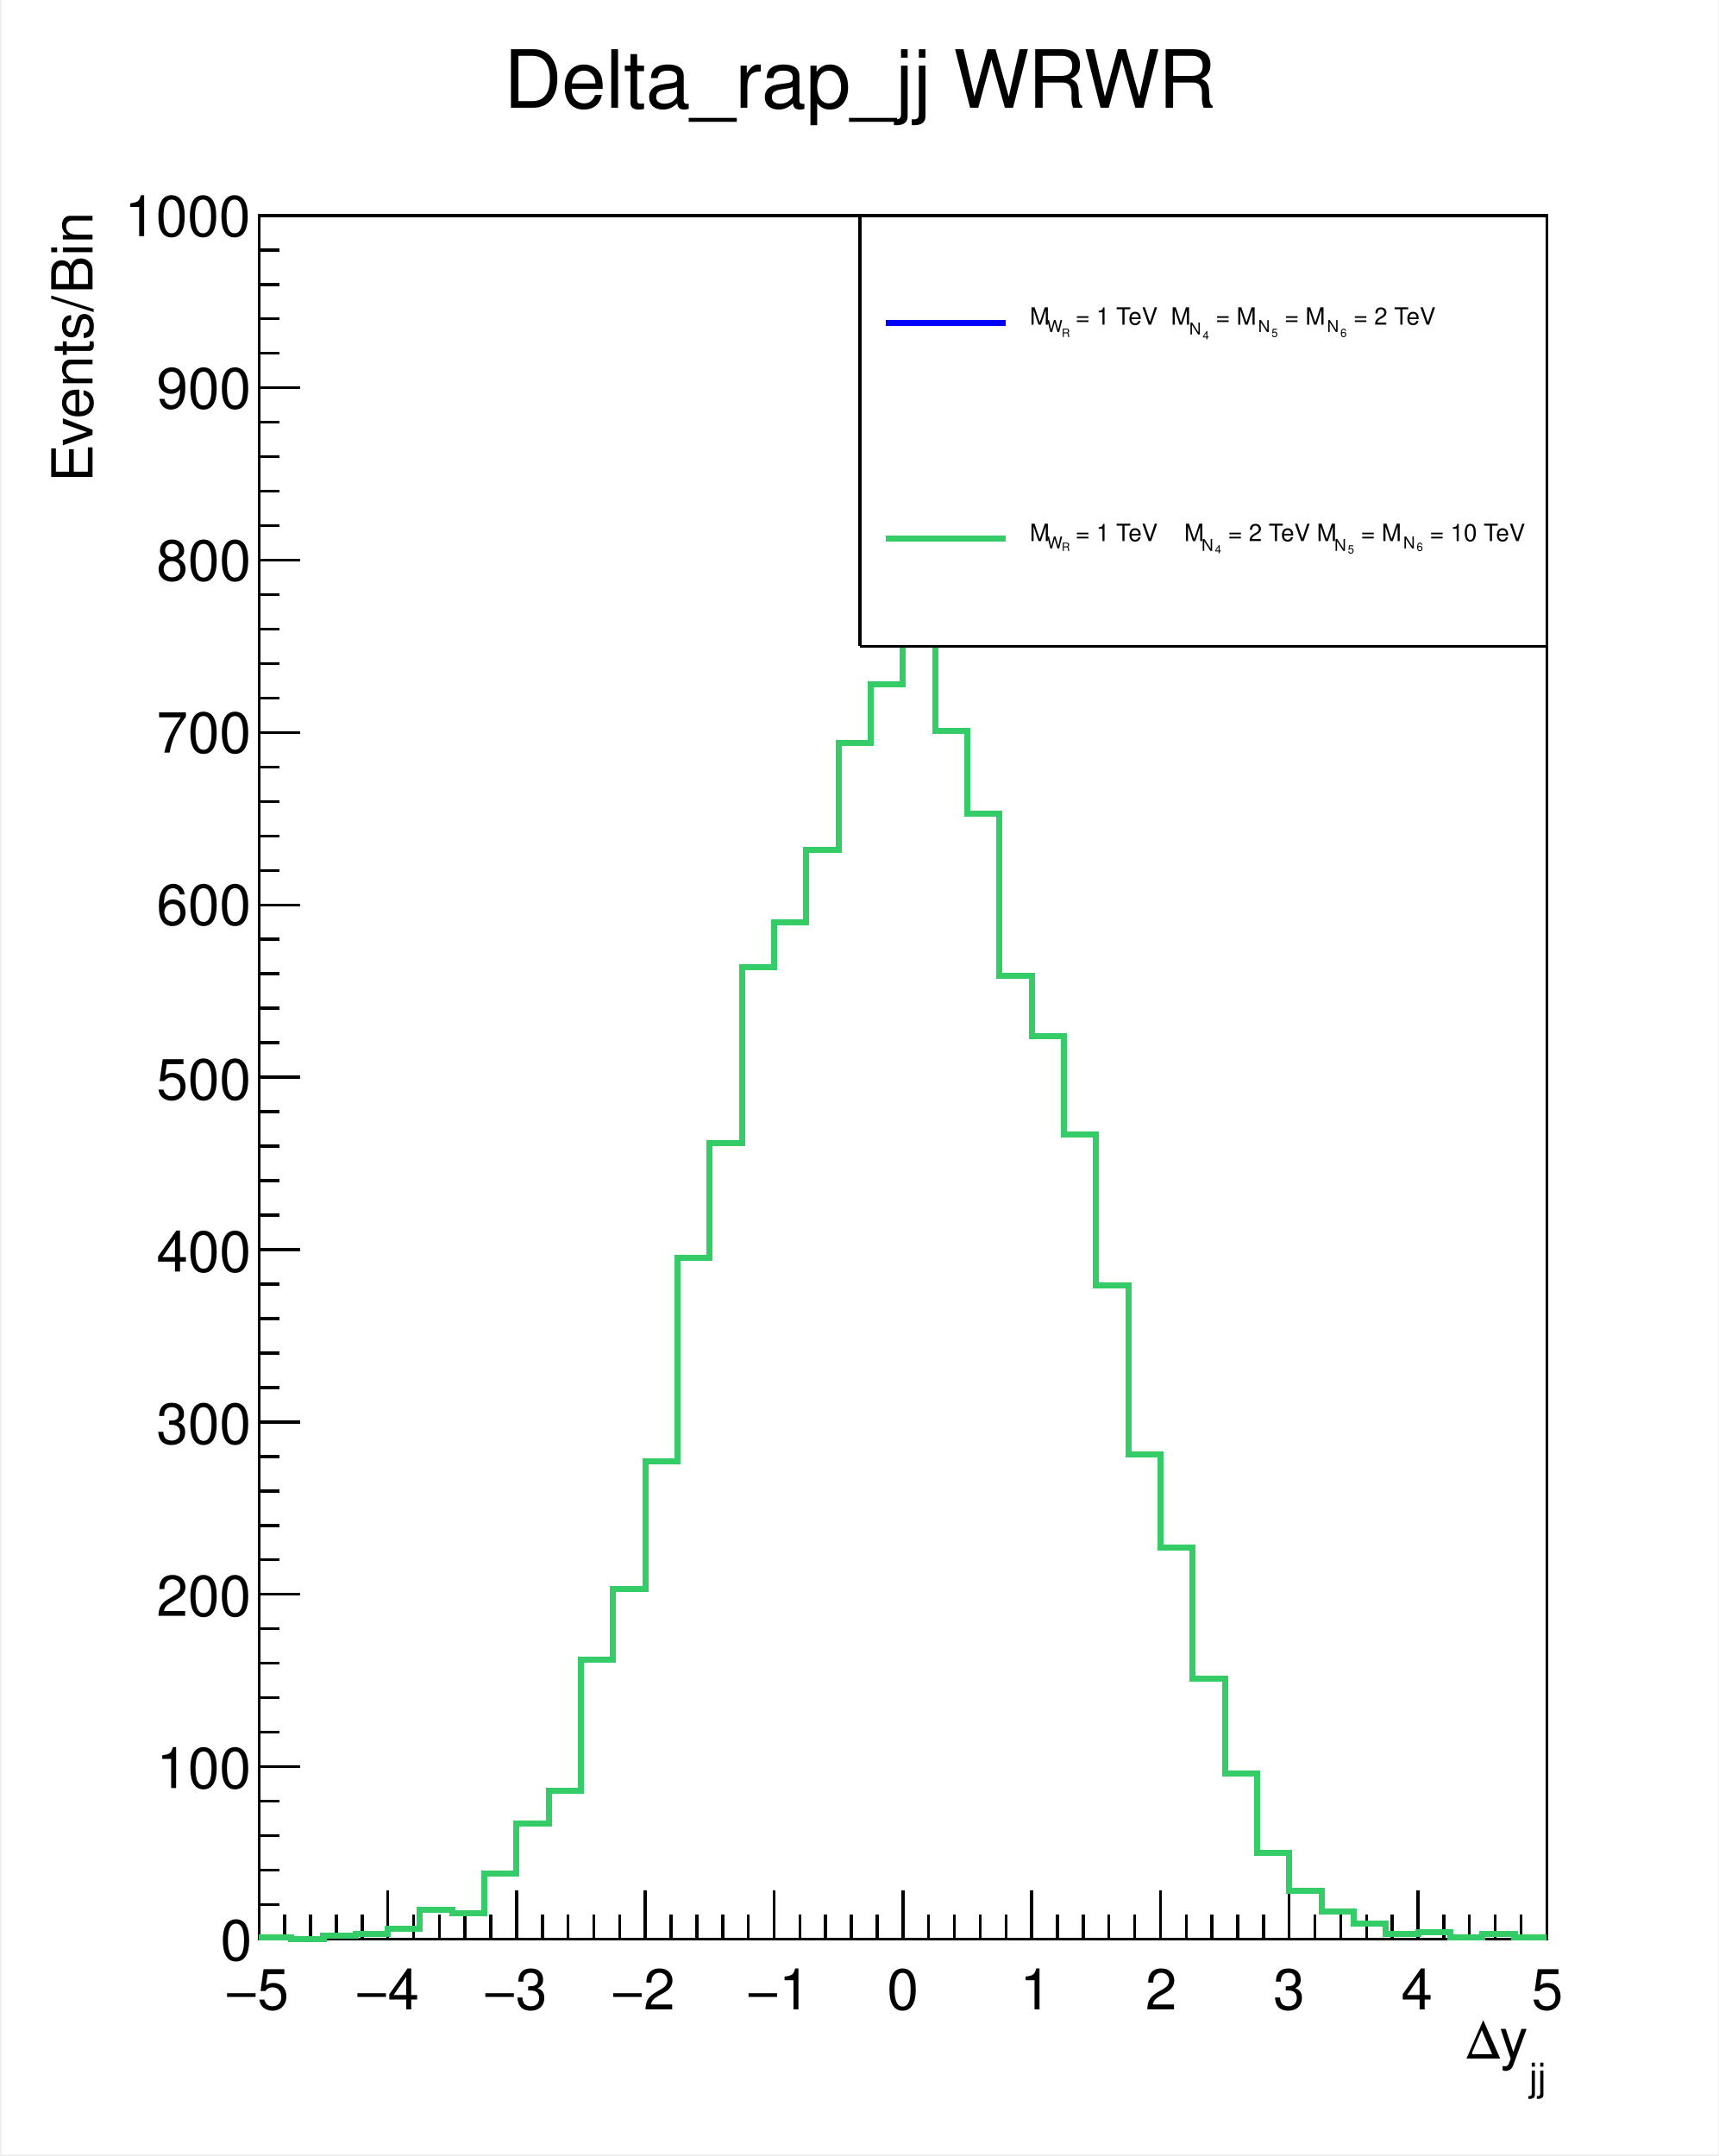
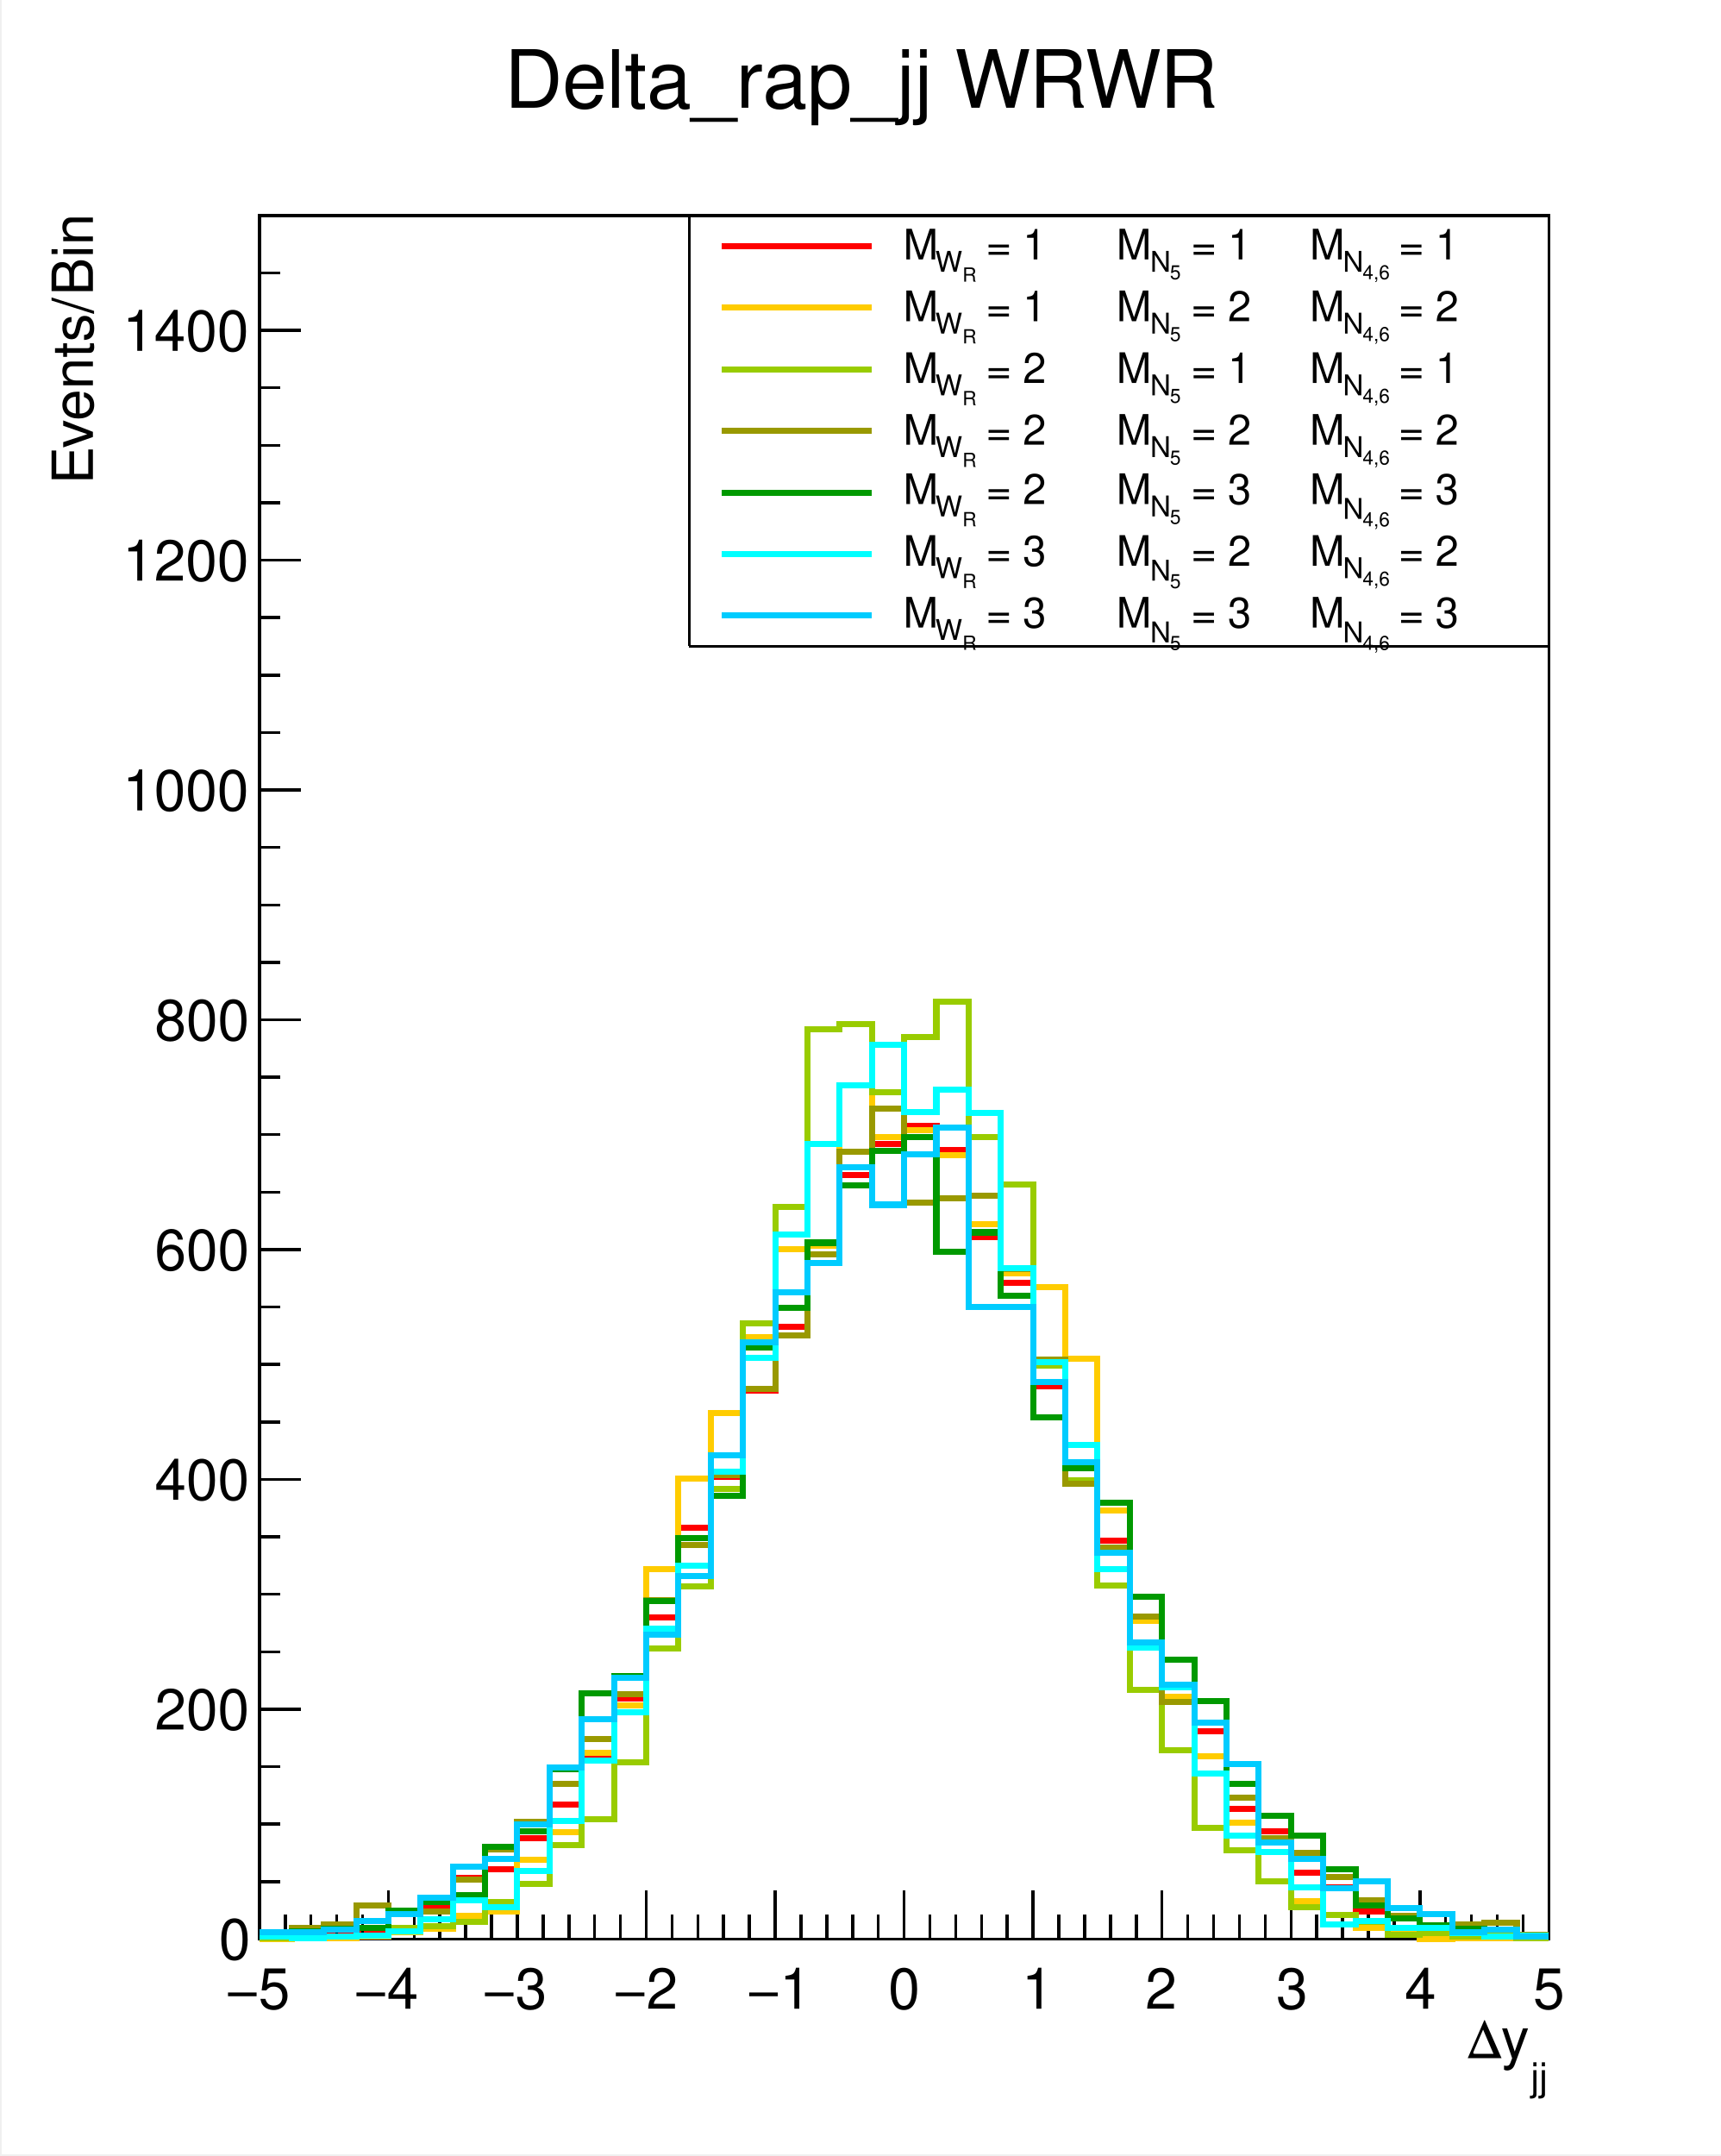
- <svg xmlns="http://www.w3.org/2000/svg" width="567.429" height="712.004" viewBox="0 0 567.429 712.004" shape-rendering="crispEdges">
+ <svg xmlns="http://www.w3.org/2000/svg" width="567.429" height="710.791" viewBox="0 0 567.429 710.791" shape-rendering="crispEdges">
  <defs>
</defs>
-   <rect x="0.5" y="0" width="566.929" height="711.504" fill="white" />
-   <rect x="85.539" y="71.15" width="425.197" height="569.203" fill="white" />
-   <rect x="85.539" y="71.15" width="425.197" height="569.203" fill="none" stroke="black" />
-   <rect x="85.539" y="71.15" width="425.197" height="569.203" fill="white" />
-   <rect x="85.539" y="71.15" width="425.197" height="569.203" fill="none" stroke="black" />
-   <path d="M85.539,639.785h 10.63v 0.569h 10.63v -1.138h 10.63v -0.569h 10.63v -1.708h 10.63v -6.261h 10.63v 1.138h 10.63v -13.092h 10.63v -16.507h 10.63v -10.815h 10.63v -43.26h 10.63v -23.337h 10.63v  -42.121h 10.63v -67.166h 10.63v -38.137h 10.63v -58.059h 10.63v -14.799h 10.63v -23.907h 10.63v -35.291h 10.63v -19.353h 10.63v -14.23h 10.63v 29.599h 10.63v 27.322h 10.63v 53.505h 10.63v 19.922h 10.63v 32.445h  10.63v 50.09h 10.63v 55.782h 10.63v 30.737h 10.63v 43.26h 10.63v 31.306h 10.63v 26.183h 10.63v 12.523h 10.63v 6.83h 10.63v 3.984h 10.63v 3.415h 10.63v -0.569h 10.63v 1.708h 10.63v -1.138h 10.63v  1.138h 10.63" fill="none" stroke="#0000ff" stroke-width="2" />
-   <path d="M85.539,640.354h 425.197" fill="none" stroke="black" />
-   <path d="M85.539,624.345v 16.009" fill="none" stroke="black" />
-   <path d="M94.043,632.349v 8.004" fill="none" stroke="black" />
-   <path d="M102.547,632.349v 8.004" fill="none" stroke="black" />
-   <path d="M111.051,632.349v 8.004" fill="none" stroke="black" />
-   <path d="M119.555,632.349v 8.004" fill="none" stroke="black" />
-   <path d="M128.059,624.345v 16.009" fill="none" stroke="black" />
-   <path d="M136.563,632.349v 8.004" fill="none" stroke="black" />
-   <path d="M145.067,632.349v 8.004" fill="none" stroke="black" />
-   <path d="M153.571,632.349v 8.004" fill="none" stroke="black" />
-   <path d="M162.075,632.349v 8.004" fill="none" stroke="black" />
-   <path d="M170.579,624.345v 16.009" fill="none" stroke="black" />
-   <path d="M179.083,632.349v 8.004" fill="none" stroke="black" />
-   <path d="M187.587,632.349v 8.004" fill="none" stroke="black" />
-   <path d="M196.091,632.349v 8.004" fill="none" stroke="black" />
-   <path d="M204.594,632.349v 8.004" fill="none" stroke="black" />
-   <path d="M213.098,624.345v 16.009" fill="none" stroke="black" />
-   <path d="M221.602,632.349v 8.004" fill="none" stroke="black" />
-   <path d="M230.106,632.349v 8.004" fill="none" stroke="black" />
-   <path d="M238.61,632.349v 8.004" fill="none" stroke="black" />
-   <path d="M247.114,632.349v 8.004" fill="none" stroke="black" />
-   <path d="M255.618,624.345v 16.009" fill="none" stroke="black" />
-   <path d="M264.122,632.349v 8.004" fill="none" stroke="black" />
-   <path d="M272.626,632.349v 8.004" fill="none" stroke="black" />
-   <path d="M281.13,632.349v 8.004" fill="none" stroke="black" />
-   <path d="M289.634,632.349v 8.004" fill="none" stroke="black" />
-   <path d="M298.138,624.345v 16.009" fill="none" stroke="black" />
-   <path d="M306.642,632.349v 8.004" fill="none" stroke="black" />
-   <path d="M315.146,632.349v 8.004" fill="none" stroke="black" />
-   <path d="M323.65,632.349v 8.004" fill="none" stroke="black" />
-   <path d="M332.154,632.349v 8.004" fill="none" stroke="black" />
-   <path d="M340.657,624.345v 16.009" fill="none" stroke="black" />
-   <path d="M349.161,632.349v 8.004" fill="none" stroke="black" />
-   <path d="M357.665,632.349v 8.004" fill="none" stroke="black" />
-   <path d="M366.169,632.349v 8.004" fill="none" stroke="black" />
-   <path d="M374.673,632.349v 8.004" fill="none" stroke="black" />
-   <path d="M383.177,624.345v 16.009" fill="none" stroke="black" />
-   <path d="M391.681,632.349v 8.004" fill="none" stroke="black" />
-   <path d="M400.185,632.349v 8.004" fill="none" stroke="black" />
-   <path d="M408.689,632.349v 8.004" fill="none" stroke="black" />
-   <path d="M417.193,632.349v 8.004" fill="none" stroke="black" />
-   <path d="M425.697,624.345v 16.009" fill="none" stroke="black" />
-   <path d="M434.201,632.349v 8.004" fill="none" stroke="black" />
-   <path d="M442.705,632.349v 8.004" fill="none" stroke="black" />
-   <path d="M451.209,632.349v 8.004" fill="none" stroke="black" />
-   <path d="M459.713,632.349v 8.004" fill="none" stroke="black" />
-   <path d="M468.217,624.345v 16.009" fill="none" stroke="black" />
-   <path d="M476.72,632.349v 8.004" fill="none" stroke="black" />
-   <path d="M485.224,632.349v 8.004" fill="none" stroke="black" />
-   <path d="M493.728,632.349v 8.004" fill="none" stroke="black" />
-   <path d="M502.232,632.349v 8.004" fill="none" stroke="black" />
-   <path d="M510.736,624.345v 16.009" fill="none" stroke="black" />
-   <text xml:space="preserve" x="84.971" y="663.583" fill="black" font-size="18.704" font-family="Helvetica">5</text>
-   <text xml:space="preserve" x="74.412" y="663.583" fill="black" font-size="18.704" font-family="Times">−</text>
-   <text xml:space="preserve" x="128.018" y="663.583" fill="black" font-size="18.704" font-family="Helvetica">4</text>
-   <text xml:space="preserve" x="117.46" y="663.583" fill="black" font-size="18.704" font-family="Times">−</text>
-   <text xml:space="preserve" x="170.254" y="663.583" fill="black" font-size="18.704" font-family="Helvetica">3</text>
-   <text xml:space="preserve" x="159.695" y="663.583" fill="black" font-size="18.704" font-family="Times">−</text>
-   <text xml:space="preserve" x="212.489" y="663.583" fill="black" font-size="18.704" font-family="Helvetica">2</text>
-   <text xml:space="preserve" x="201.93" y="663.583" fill="black" font-size="18.704" font-family="Times">−</text>
-   <text xml:space="preserve" x="257.161" y="663.583" fill="black" font-size="18.704" font-family="Helvetica">1</text>
-   <text xml:space="preserve" x="246.602" y="663.583" fill="black" font-size="18.704" font-family="Times">−</text>
-   <text xml:space="preserve" x="292.899" y="663.583" fill="black" font-size="18.704" font-family="Helvetica">0</text>
-   <text xml:space="preserve" x="336.759" y="663.583" fill="black" font-size="18.704" font-family="Helvetica">1</text>
-   <text xml:space="preserve" x="378.182" y="663.583" fill="black" font-size="18.704" font-family="Helvetica">2</text>
-   <text xml:space="preserve" x="420.417" y="663.583" fill="black" font-size="18.704" font-family="Helvetica">3</text>
-   <text xml:space="preserve" x="462.653" y="663.583" fill="black" font-size="18.704" font-family="Helvetica">4</text>
-   <text xml:space="preserve" x="505.7" y="663.583" fill="black" font-size="18.704" font-family="Helvetica">5</text>
-   <text xml:space="preserve" x="504.888" y="690.386" fill="black" font-size="12.636" font-family="Helvetica">jj</text>
-   <text xml:space="preserve" x="495.142" y="679.828" fill="black" font-size="18.704" font-family="Helvetica">y</text>
-   <text xml:space="preserve" x="483.771" y="679.828" fill="black" font-size="18.704" font-family="Times">Δ</text>
-   <path d="M85.539,640.354v -569.203" fill="none" stroke="black" />
-   <path d="M99.146,640.354h -13.606" fill="none" stroke="black" />
-   <path d="M92.343,628.97h -6.803" fill="none" stroke="black" />
-   <path d="M92.343,617.586h -6.803" fill="none" stroke="black" />
-   <path d="M92.343,606.202h -6.803" fill="none" stroke="black" />
-   <path d="M92.343,594.818h -6.803" fill="none" stroke="black" />
-   <path d="M99.146,583.433h -13.606" fill="none" stroke="black" />
-   <path d="M92.343,572.049h -6.803" fill="none" stroke="black" />
-   <path d="M92.343,560.665h -6.803" fill="none" stroke="black" />
-   <path d="M92.343,549.281h -6.803" fill="none" stroke="black" />
-   <path d="M92.343,537.897h -6.803" fill="none" stroke="black" />
-   <path d="M99.146,526.513h -13.606" fill="none" stroke="black" />
-   <path d="M92.343,515.129h -6.803" fill="none" stroke="black" />
-   <path d="M92.343,503.745h -6.803" fill="none" stroke="black" />
-   <path d="M92.343,492.361h -6.803" fill="none" stroke="black" />
-   <path d="M92.343,480.977h -6.803" fill="none" stroke="black" />
-   <path d="M99.146,469.593h -13.606" fill="none" stroke="black" />
-   <path d="M92.343,458.209h -6.803" fill="none" stroke="black" />
-   <path d="M92.343,446.825h -6.803" fill="none" stroke="black" />
-   <path d="M92.343,435.441h -6.803" fill="none" stroke="black" />
-   <path d="M92.343,424.056h -6.803" fill="none" stroke="black" />
-   <path d="M99.146,412.672h -13.606" fill="none" stroke="black" />
-   <path d="M92.343,401.288h -6.803" fill="none" stroke="black" />
-   <path d="M92.343,389.904h -6.803" fill="none" stroke="black" />
-   <path d="M92.343,378.52h -6.803" fill="none" stroke="black" />
-   <path d="M92.343,367.136h -6.803" fill="none" stroke="black" />
-   <path d="M99.146,355.752h -13.606" fill="none" stroke="black" />
-   <path d="M92.343,344.368h -6.803" fill="none" stroke="black" />
-   <path d="M92.343,332.984h -6.803" fill="none" stroke="black" />
-   <path d="M92.343,321.6h -6.803" fill="none" stroke="black" />
-   <path d="M92.343,310.216h -6.803" fill="none" stroke="black" />
-   <path d="M99.146,298.832h -13.606" fill="none" stroke="black" />
-   <path d="M92.343,287.448h -6.803" fill="none" stroke="black" />
-   <path d="M92.343,276.064h -6.803" fill="none" stroke="black" />
-   <path d="M92.343,264.68h -6.803" fill="none" stroke="black" />
-   <path d="M92.343,253.295h -6.803" fill="none" stroke="black" />
-   <path d="M99.146,241.911h -13.606" fill="none" stroke="black" />
-   <path d="M92.343,230.527h -6.803" fill="none" stroke="black" />
-   <path d="M92.343,219.143h -6.803" fill="none" stroke="black" />
-   <path d="M92.343,207.759h -6.803" fill="none" stroke="black" />
-   <path d="M92.343,196.375h -6.803" fill="none" stroke="black" />
-   <path d="M99.146,184.991h -13.606" fill="none" stroke="black" />
-   <path d="M92.343,173.607h -6.803" fill="none" stroke="black" />
-   <path d="M92.343,162.223h -6.803" fill="none" stroke="black" />
-   <path d="M92.343,150.839h -6.803" fill="none" stroke="black" />
-   <path d="M92.343,139.455h -6.803" fill="none" stroke="black" />
-   <path d="M99.146,128.071h -13.606" fill="none" stroke="black" />
-   <path d="M92.343,116.687h -6.803" fill="none" stroke="black" />
-   <path d="M92.343,105.303h -6.803" fill="none" stroke="black" />
-   <path d="M92.343,93.919h -6.803" fill="none" stroke="black" />
-   <path d="M92.343,82.534h -6.803" fill="none" stroke="black" />
-   <path d="M99.146,71.15h -13.606" fill="none" stroke="black" />
-   <text xml:space="preserve" x="72.787" y="647.339" fill="black" font-size="18.704" font-family="Helvetica">0</text>
-   <text xml:space="preserve" x="51.67" y="590.484" fill="black" font-size="18.704" font-family="Helvetica">100</text>
-   <text xml:space="preserve" x="51.67" y="533.628" fill="black" font-size="18.704" font-family="Helvetica">200</text>
-   <text xml:space="preserve" x="51.67" y="476.773" fill="black" font-size="18.704" font-family="Helvetica">300</text>
-   <text xml:space="preserve" x="51.67" y="419.917" fill="black" font-size="18.704" font-family="Helvetica">400</text>
-   <text xml:space="preserve" x="51.67" y="363.062" fill="black" font-size="18.704" font-family="Helvetica">500</text>
-   <text xml:space="preserve" x="51.67" y="305.395" fill="black" font-size="18.704" font-family="Helvetica">600</text>
-   <text xml:space="preserve" x="51.67" y="248.539" fill="black" font-size="18.704" font-family="Helvetica">700</text>
-   <text xml:space="preserve" x="51.67" y="191.684" fill="black" font-size="18.704" font-family="Helvetica">800</text>
-   <text xml:space="preserve" x="51.67" y="134.828" fill="black" font-size="18.704" font-family="Helvetica">900</text>
-   <text xml:space="preserve" x="41.111" y="77.973" fill="black" font-size="18.704" font-family="Helvetica">1000</text>
-   <g transform="rotate(-90,30.5521,159.195)">
-     <text xml:space="preserve" x="30.552" y="159.195" fill="black" font-size="18.704" font-family="Helvetica">Events/Bin</text>
+   <rect x="0.5" y="0" width="566.929" height="710.291" fill="white" />
+   <rect x="85.539" y="71.029" width="425.197" height="568.232" fill="white" />
+   <rect x="85.539" y="71.029" width="425.197" height="568.232" fill="none" stroke="black" />
+   <rect x="85.539" y="71.029" width="425.197" height="568.232" fill="white" />
+   <rect x="85.539" y="71.029" width="425.197" height="568.232" fill="none" stroke="black" />
+   <path d="M85.539,638.504h 10.63v -0.379h 10.63v -0.758h 21.26v -6.44h 10.63v -2.273h 10.63v -9.471h 10.63v -3.031h 10.63v -10.228h 10.63v -10.986h 10.63v -15.153h 10.63v -19.699h 10.63v -26.896h 10.63v  -29.548h 10.63v -16.668h 10.63v -28.412h 10.63v -21.214h 10.63v -27.275h 10.63v -22.729h 10.63v -10.228h 10.63v -6.061h 10.63v 7.955h 10.63v 28.79h 10.63v 15.153h 10.63v 34.094h 10.63v 26.517h 10.63v 24.245h  10.63v 26.517h 10.63v 26.517h 10.63v 9.849h 10.63v 25.76h 10.63v 7.198h 10.63v 13.638h 10.63v 4.925h 10.63v 7.955h 10.63v 1.894h 10.63v 3.031h 10.63v 1.894h 10.63v 0.758h 10.63v 0.758h 10.63" fill="none" stroke="#ff0000" stroke-width="2" />
+   <path d="M85.539,639.261h 425.197" fill="none" stroke="black" />
+   <path d="M85.539,623.28v 15.982" fill="none" stroke="black" />
+   <path d="M94.043,631.271v 7.991" fill="none" stroke="black" />
+   <path d="M102.547,631.271v 7.991" fill="none" stroke="black" />
+   <path d="M111.051,631.271v 7.991" fill="none" stroke="black" />
+   <path d="M119.555,631.271v 7.991" fill="none" stroke="black" />
+   <path d="M128.059,623.28v 15.982" fill="none" stroke="black" />
+   <path d="M136.563,631.271v 7.991" fill="none" stroke="black" />
+   <path d="M145.067,631.271v 7.991" fill="none" stroke="black" />
+   <path d="M153.571,631.271v 7.991" fill="none" stroke="black" />
+   <path d="M162.075,631.271v 7.991" fill="none" stroke="black" />
+   <path d="M170.579,623.28v 15.982" fill="none" stroke="black" />
+   <path d="M179.083,631.271v 7.991" fill="none" stroke="black" />
+   <path d="M187.587,631.271v 7.991" fill="none" stroke="black" />
+   <path d="M196.091,631.271v 7.991" fill="none" stroke="black" />
+   <path d="M204.594,631.271v 7.991" fill="none" stroke="black" />
+   <path d="M213.098,623.28v 15.982" fill="none" stroke="black" />
+   <path d="M221.602,631.271v 7.991" fill="none" stroke="black" />
+   <path d="M230.106,631.271v 7.991" fill="none" stroke="black" />
+   <path d="M238.61,631.271v 7.991" fill="none" stroke="black" />
+   <path d="M247.114,631.271v 7.991" fill="none" stroke="black" />
+   <path d="M255.618,623.28v 15.982" fill="none" stroke="black" />
+   <path d="M264.122,631.271v 7.991" fill="none" stroke="black" />
+   <path d="M272.626,631.271v 7.991" fill="none" stroke="black" />
+   <path d="M281.13,631.271v 7.991" fill="none" stroke="black" />
+   <path d="M289.634,631.271v 7.991" fill="none" stroke="black" />
+   <path d="M298.138,623.28v 15.982" fill="none" stroke="black" />
+   <path d="M306.642,631.271v 7.991" fill="none" stroke="black" />
+   <path d="M315.146,631.271v 7.991" fill="none" stroke="black" />
+   <path d="M323.65,631.271v 7.991" fill="none" stroke="black" />
+   <path d="M332.154,631.271v 7.991" fill="none" stroke="black" />
+   <path d="M340.657,623.28v 15.982" fill="none" stroke="black" />
+   <path d="M349.161,631.271v 7.991" fill="none" stroke="black" />
+   <path d="M357.665,631.271v 7.991" fill="none" stroke="black" />
+   <path d="M366.169,631.271v 7.991" fill="none" stroke="black" />
+   <path d="M374.673,631.271v 7.991" fill="none" stroke="black" />
+   <path d="M383.177,623.28v 15.982" fill="none" stroke="black" />
+   <path d="M391.681,631.271v 7.991" fill="none" stroke="black" />
+   <path d="M400.185,631.271v 7.991" fill="none" stroke="black" />
+   <path d="M408.689,631.271v 7.991" fill="none" stroke="black" />
+   <path d="M417.193,631.271v 7.991" fill="none" stroke="black" />
+   <path d="M425.697,623.28v 15.982" fill="none" stroke="black" />
+   <path d="M434.201,631.271v 7.991" fill="none" stroke="black" />
+   <path d="M442.705,631.271v 7.991" fill="none" stroke="black" />
+   <path d="M451.209,631.271v 7.991" fill="none" stroke="black" />
+   <path d="M459.713,631.271v 7.991" fill="none" stroke="black" />
+   <path d="M468.217,623.28v 15.982" fill="none" stroke="black" />
+   <path d="M476.72,631.271v 7.991" fill="none" stroke="black" />
+   <path d="M485.224,631.271v 7.991" fill="none" stroke="black" />
+   <path d="M493.728,631.271v 7.991" fill="none" stroke="black" />
+   <path d="M502.232,631.271v 7.991" fill="none" stroke="black" />
+   <path d="M510.736,623.28v 15.982" fill="none" stroke="black" />
+   <text xml:space="preserve" x="85.213" y="662.232" fill="black" font-size="18.704" font-family="Helvetica">5</text>
+   <text xml:space="preserve" x="74.624" y="662.232" fill="black" font-size="18.704" font-family="Times">−</text>
+   <text xml:space="preserve" x="127.57" y="662.232" fill="black" font-size="18.704" font-family="Helvetica">4</text>
+   <text xml:space="preserve" x="116.981" y="662.232" fill="black" font-size="18.704" font-family="Times">−</text>
+   <text xml:space="preserve" x="169.927" y="662.232" fill="black" font-size="18.704" font-family="Helvetica">3</text>
+   <text xml:space="preserve" x="159.338" y="662.232" fill="black" font-size="18.704" font-family="Times">−</text>
+   <text xml:space="preserve" x="213.098" y="662.232" fill="black" font-size="18.704" font-family="Helvetica">2</text>
+   <text xml:space="preserve" x="202.509" y="662.232" fill="black" font-size="18.704" font-family="Times">−</text>
+   <text xml:space="preserve" x="257.084" y="662.232" fill="black" font-size="18.704" font-family="Helvetica">1</text>
+   <text xml:space="preserve" x="246.495" y="662.232" fill="black" font-size="18.704" font-family="Times">−</text>
+   <text xml:space="preserve" x="292.925" y="662.232" fill="black" font-size="18.704" font-family="Helvetica">0</text>
+   <text xml:space="preserve" x="336.911" y="662.232" fill="black" font-size="18.704" font-family="Helvetica">1</text>
+   <text xml:space="preserve" x="377.638" y="662.232" fill="black" font-size="18.704" font-family="Helvetica">2</text>
+   <text xml:space="preserve" x="420.81" y="662.232" fill="black" font-size="18.704" font-family="Helvetica">3</text>
+   <text xml:space="preserve" x="463.166" y="662.232" fill="black" font-size="18.704" font-family="Helvetica">4</text>
+   <text xml:space="preserve" x="505.523" y="662.232" fill="black" font-size="18.704" font-family="Helvetica">5</text>
+   <text xml:space="preserve" x="504.709" y="689.112" fill="black" font-size="12.636" font-family="Helvetica">jj</text>
+   <text xml:space="preserve" x="494.934" y="678.523" fill="black" font-size="18.704" font-family="Helvetica">y</text>
+   <text xml:space="preserve" x="483.53" y="678.523" fill="black" font-size="18.704" font-family="Times">Δ</text>
+   <path d="M85.539,639.261v -568.232" fill="none" stroke="black" />
+   <path d="M99.146,639.261h -13.606" fill="none" stroke="black" />
+   <path d="M92.343,620.32h -6.803" fill="none" stroke="black" />
+   <path d="M92.343,601.379h -6.803" fill="none" stroke="black" />
+   <path d="M92.343,582.438h -6.803" fill="none" stroke="black" />
+   <path d="M99.146,563.497h -13.606" fill="none" stroke="black" />
+   <path d="M92.343,544.556h -6.803" fill="none" stroke="black" />
+   <path d="M92.343,525.615h -6.803" fill="none" stroke="black" />
+   <path d="M92.343,506.674h -6.803" fill="none" stroke="black" />
+   <path d="M99.146,487.733h -13.606" fill="none" stroke="black" />
+   <path d="M92.343,468.792h -6.803" fill="none" stroke="black" />
+   <path d="M92.343,449.851h -6.803" fill="none" stroke="black" />
+   <path d="M92.343,430.91h -6.803" fill="none" stroke="black" />
+   <path d="M99.146,411.968h -13.606" fill="none" stroke="black" />
+   <path d="M92.343,393.027h -6.803" fill="none" stroke="black" />
+   <path d="M92.343,374.086h -6.803" fill="none" stroke="black" />
+   <path d="M92.343,355.145h -6.803" fill="none" stroke="black" />
+   <path d="M99.146,336.204h -13.606" fill="none" stroke="black" />
+   <path d="M92.343,317.263h -6.803" fill="none" stroke="black" />
+   <path d="M92.343,298.322h -6.803" fill="none" stroke="black" />
+   <path d="M92.343,279.381h -6.803" fill="none" stroke="black" />
+   <path d="M99.146,260.44h -13.606" fill="none" stroke="black" />
+   <path d="M92.343,241.499h -6.803" fill="none" stroke="black" />
+   <path d="M92.343,222.558h -6.803" fill="none" stroke="black" />
+   <path d="M92.343,203.617h -6.803" fill="none" stroke="black" />
+   <path d="M99.146,184.676h -13.606" fill="none" stroke="black" />
+   <path d="M92.343,165.734h -6.803" fill="none" stroke="black" />
+   <path d="M92.343,146.793h -6.803" fill="none" stroke="black" />
+   <path d="M92.343,127.852h -6.803" fill="none" stroke="black" />
+   <path d="M99.146,108.911h -13.606" fill="none" stroke="black" />
+   <path d="M99.146,108.911h -13.606" fill="none" stroke="black" />
+   <path d="M92.343,89.97h -6.803" fill="none" stroke="black" />
+   <path d="M92.343,71.029h -6.803" fill="none" stroke="black" />
+   <text xml:space="preserve" x="72.181" y="645.941" fill="black" font-size="18.704" font-family="Helvetica">0</text>
+   <text xml:space="preserve" x="51.002" y="570.187" fill="black" font-size="18.704" font-family="Helvetica">200</text>
+   <text xml:space="preserve" x="51.002" y="494.434" fill="black" font-size="18.704" font-family="Helvetica">400</text>
+   <text xml:space="preserve" x="51.002" y="418.68" fill="black" font-size="18.704" font-family="Helvetica">600</text>
+   <text xml:space="preserve" x="51.002" y="342.927" fill="black" font-size="18.704" font-family="Helvetica">800</text>
+   <text xml:space="preserve" x="40.413" y="267.173" fill="black" font-size="18.704" font-family="Helvetica">1000</text>
+   <text xml:space="preserve" x="40.413" y="191.42" fill="black" font-size="18.704" font-family="Helvetica">1200</text>
+   <text xml:space="preserve" x="40.413" y="115.667" fill="black" font-size="18.704" font-family="Helvetica">1400</text>
+   <g transform="rotate(-90,30.6385,159.652)">
+     <text xml:space="preserve" x="30.639" y="159.652" fill="black" font-size="18.704" font-family="Helvetica">Events/Bin</text>
  </g>
-   <text xml:space="preserve" x="283.965" y="35.575" text-anchor="middle" fill="black" font-size="26.506" font-family="Helvetica">Delta_rap_jj WRWR</text>
-   <path d="M85.539,639.785h 10.63v 0.569h 10.63v -1.138h 10.63v -0.569h 10.63v -1.708h 10.63v -6.261h 10.63v 1.138h 10.63v -13.092h 10.63v -16.507h 10.63v -10.815h 10.63v -43.26h 10.63v -23.337h 10.63v  -42.121h 10.63v -67.166h 10.63v -38.137h 10.63v -58.059h 10.63v -14.799h 10.63v -23.907h 10.63v -35.291h 10.63v -19.353h 10.63v -14.23h 10.63v 29.599h 10.63v 27.322h 10.63v 53.505h 10.63v 19.922h 10.63v 32.445h  10.63v 50.09h 10.63v 55.782h 10.63v 30.737h 10.63v 43.26h 10.63v 31.306h 10.63v 26.183h 10.63v 12.523h 10.63v 6.83h 10.63v 3.984h 10.63v 3.415h 10.63v -0.569h 10.63v 1.708h 10.63v -1.138h 10.63v  1.138h 10.63" fill="none" stroke="#33cc66" stroke-width="2" />
-   <rect x="283.965" y="71.15" width="226.772" height="142.301" fill="white" />
-   <path d="M283.965,213.451h 226.772" fill="none" stroke="black" />
-   <path d="M510.736,213.451v -142.301" fill="none" stroke="black" />
-   <path d="M510.736,71.15h -226.772" fill="none" stroke="black" />
-   <path d="M283.965,71.15v 142.301" fill="none" stroke="black" />
-   <text xml:space="preserve" x="444.784" y="107.213" fill="black" font-size="7.871" font-family="Helvetica"> = 2 TeV</text>
-   <text xml:space="preserve" x="441.535" y="111.274" fill="black" font-size="3.776" font-family="Helvetica"> 6</text>
-   <text xml:space="preserve" x="436.662" y="109.65" fill="black" font-size="5.414" font-family="Helvetica"> N</text>
-   <text xml:space="preserve" x="422.042" y="107.213" fill="black" font-size="7.871" font-family="Helvetica"> = M</text>
-   <text xml:space="preserve" x="418.793" y="111.274" fill="black" font-size="3.776" font-family="Helvetica"> 5</text>
-   <text xml:space="preserve" x="413.92" y="109.65" fill="black" font-size="5.414" font-family="Helvetica"> N</text>
-   <text xml:space="preserve" x="399.3" y="107.213" fill="black" font-size="7.871" font-family="Helvetica"> = M</text>
-   <text xml:space="preserve" x="396.051" y="112.086" fill="black" font-size="3.776" font-family="Helvetica"> 4</text>
-   <text xml:space="preserve" x="391.178" y="110.462" fill="black" font-size="5.414" font-family="Helvetica"> N</text>
-   <text xml:space="preserve" x="353.003" y="107.213" fill="black" font-size="7.871" font-family="Helvetica"> = 1 TeV  M</text>
-   <text xml:space="preserve" x="350.567" y="111.274" fill="black" font-size="3.776" font-family="Helvetica">R</text>
-   <text xml:space="preserve" x="345.693" y="109.65" fill="black" font-size="5.414" font-family="Helvetica">W</text>
-   <text xml:space="preserve" x="340.008" y="107.213" fill="black" font-size="7.871" font-family="Helvetica">M</text>
-   <path d="M292.469,106.726h 39.685" fill="none" stroke="#0000ff" stroke-width="2" />
-   <text xml:space="preserve" x="469.963" y="178.688" fill="black" font-size="7.871" font-family="Helvetica"> = 10 TeV</text>
-   <text xml:space="preserve" x="466.714" y="181.937" fill="black" font-size="3.776" font-family="Helvetica"> 6</text>
-   <text xml:space="preserve" x="461.841" y="181.125" fill="black" font-size="5.414" font-family="Helvetica"> N</text>
-   <text xml:space="preserve" x="447.221" y="178.688" fill="black" font-size="7.871" font-family="Helvetica"> = M</text>
-   <text xml:space="preserve" x="443.972" y="182.749" fill="black" font-size="3.776" font-family="Helvetica"> 5</text>
-   <text xml:space="preserve" x="439.098" y="181.937" fill="black" font-size="5.414" font-family="Helvetica"> N</text>
-   <text xml:space="preserve" x="403.361" y="178.688" fill="black" font-size="7.871" font-family="Helvetica"> = 2 TeV M</text>
-   <text xml:space="preserve" x="400.112" y="182.749" fill="black" font-size="3.776" font-family="Helvetica"> 4</text>
-   <text xml:space="preserve" x="395.239" y="181.937" fill="black" font-size="5.414" font-family="Helvetica"> N</text>
-   <text xml:space="preserve" x="353.003" y="178.688" fill="black" font-size="7.871" font-family="Helvetica"> = 1 TeV    M</text>
-   <text xml:space="preserve" x="350.567" y="181.937" fill="black" font-size="3.776" font-family="Helvetica">R</text>
-   <text xml:space="preserve" x="345.693" y="181.125" fill="black" font-size="5.414" font-family="Helvetica">W</text>
-   <text xml:space="preserve" x="340.008" y="178.688" fill="black" font-size="7.871" font-family="Helvetica">M</text>
-   <path d="M292.469,177.876h 39.685" fill="none" stroke="#33cc66" stroke-width="2" />
+   <text xml:space="preserve" x="283.965" y="35.514" text-anchor="middle" fill="black" font-size="26.506" font-family="Helvetica">Delta_rap_jj WRWR</text>
+   <path d="M85.539,639.261h 10.63v -1.136h 10.63v 0.758h 10.63v -0.379h 10.63v -1.515h 10.63v -1.136h 10.63v -4.167h 10.63v -1.515h 10.63v -17.047h 10.63v -9.092h 10.63v -26.139h 10.63v -15.532h 10.63v  -45.08h 10.63v -29.927h 10.63v -21.593h 10.63v -25.002h 10.63v -28.79h 10.63v -1.136h 10.63v -53.035h 10.63v 17.047h 10.63v -2.273h 10.63v 8.334h 10.63v 22.729h 10.63v 16.289h 10.63v 4.546h 10.63v 23.487h  10.63v 50.005h 10.63v 36.367h 10.63v 25.002h 10.63v 19.699h 10.63v 21.972h 10.63v 19.32h 10.63v 6.44h 10.63v 4.546h 10.63v 4.167h 10.63v 1.136h 10.63v 2.652h 10.63v -0.379h 21.26v -0.379h 10.63" fill="none" stroke="#ffcc00" stroke-width="2" />
+   <path d="M85.539,638.883h 21.26v -0.379h 10.63v -0.379h 10.63v -2.652h 10.63v -0.379h 10.63v -1.515h 10.63v -6.44h 10.63v -6.061h 10.63v -12.88h 10.63v -8.334h 10.63v -18.941h 10.63v -37.503h 10.63v  -20.456h 10.63v -32.2h 10.63v -54.55h 10.63v -38.261h 10.63v -58.717h 10.63v -1.515h 10.63v 22.351h 10.63v -18.183h 10.63v -11.743h 10.63v 44.701h 10.63v 15.532h 10.63v 59.854h 10.63v 37.882h 10.63v 34.473h  10.63v 34.473h 10.63v 20.078h 10.63v 25.381h 10.63v 7.576h 10.63v 10.228h 10.63v 8.334h 10.63v 2.652h 10.63v 2.273h 10.63v 4.167h 10.63v -0.379h 10.63v 1.136h 10.63v -0.379h 10.63v 0.758h 10.63" fill="none" stroke="#99cc00" stroke-width="2" />
+   <path d="M85.539,637.746h 10.63v -2.273h 10.63v -1.136h 10.63v -6.061h 10.63v 1.894h 21.26v -10.607h 10.63v -9.849h 10.63v -9.092h 10.63v -12.501h 10.63v -14.774h 10.63v -14.774h 10.63v -31.063h 10.63v -18.183h  10.63v -23.108h 10.63v -28.412h 10.63v -17.426h 10.63v -26.896h 10.63v -33.715h 10.63v -14.395h 10.63v 31.063h 10.63v -1.515h 10.63v -0.758h 10.63v 24.245h 10.63v 29.927h 10.63v 40.913h 10.63v 20.835h  10.63v 22.729h 10.63v 28.412h 10.63v 23.487h 10.63v 7.955h 10.63v 13.259h 10.63v 4.925h 10.63v 7.955h 10.63v 7.576h 10.63v 5.303h 10.63v 3.031h 10.63v -0.379h 10.63v -0.379h 10.63v 3.788h 10.63" fill="none" stroke="#999900" stroke-width="2" />
+   <path d="M85.539,638.504h 10.63v -1.894h 10.63v -0.758h 10.63v -0.379h 10.63v -5.682h 10.63v -2.652h 10.63v -2.273h 10.63v -15.911h 10.63v -5.303h 10.63v -20.456h 10.63v -25.002h 10.63v -5.682h 10.63v  -24.623h 10.63v -20.835h 10.63v -14.016h 10.63v -48.868h 10.63v -12.88h 10.63v -21.593h 10.63v -18.941h 10.63v -11.365h 10.63v -4.546h 10.63v 37.882h 10.63v -6.44h 10.63v 20.835h 10.63v 40.155h 10.63v  16.668h 10.63v 11.365h 10.63v 31.063h 10.63v 20.835h 10.63v 13.638h 10.63v 27.275h 10.63v 10.607h 10.63v 6.44h 10.63v 10.986h 10.63v 12.122h 10.63v 4.167h 10.63v 2.273h 10.63v 1.136h 10.63v 2.652h  21.26" fill="none" stroke="#009900" stroke-width="2" />
+   <path d="M85.539,638.504h 10.63v 0.379h 10.63v -0.379h 10.63v -0.379h 10.63v -1.515h 10.63v -3.788h 10.63v -6.44h 10.63v 2.273h 10.63v -11.743h 10.63v -16.668h 10.63v -19.699h 10.63v -15.911h 10.63v  -27.654h 10.63v -20.835h 10.63v -31.063h 10.63v -37.503h 10.63v -40.534h 10.63v -29.927h 10.63v -19.32h 10.63v -13.259h 10.63v 21.972h 10.63v -7.198h 10.63v 7.576h 10.63v 51.141h 10.63v 31.063h 10.63v  27.275h 10.63v 40.913h 10.63v 25.76h 10.63v 13.259h 10.63v 28.412h 10.63v 20.456h 10.63v 5.303h 10.63v 11.743h 10.63v 12.122h 10.63v -1.136h 10.63v 2.273h 21.26v 1.894h 10.63v 1.136h 10.63v -0.379h  10.63" fill="none" stroke="#00ffff" stroke-width="2" />
+   <path d="M85.539,636.989h 21.26v -0.758h 10.63v -3.031h 10.63v -2.273h 10.63v -5.303h 10.63v -10.228h 10.63v -2.652h 10.63v -11.365h 10.63v -18.562h 10.63v -15.911h 10.63v -13.638h 10.63v -14.395h 10.63v  -19.32h 10.63v -39.776h 10.63v -37.124h 10.63v -16.668h 10.63v -9.471h 10.63v -31.821h 10.63v 12.501h 10.63v -16.668h 10.63v -8.713h 10.63v 59.096h 21.26v 24.623h 10.63v 26.517h 10.63v 29.927h 10.63v 29.548h  10.63v 14.016h 10.63v 12.501h 10.63v 13.638h 10.63v 25.76h 10.63v 5.303h 10.63v 9.849h 10.63v -2.273h 10.63v 8.713h 10.63v 1.894h 10.63v 6.061h 10.63v -0.758h 10.63v 2.273h 10.63" fill="none" stroke="#00ccff" stroke-width="2" />
+   <rect x="227.272" y="71.029" width="283.465" height="142.058" fill="white" />
+   <path d="M227.272,213.087h 283.465" fill="none" stroke="black" />
+   <path d="M510.736,213.087v -142.058" fill="none" stroke="black" />
+   <path d="M510.736,71.029h -283.465" fill="none" stroke="black" />
+   <path d="M227.272,71.029v 142.058" fill="none" stroke="black" />
+   <text xml:space="preserve" x="457.464" y="85.528" fill="black" font-size="13.874" font-family="Helvetica"> = 1</text>
+   <text xml:space="preserve" x="449.319" y="92.044" fill="black" font-size="6.444" font-family="Helvetica">4,6</text>
+   <text xml:space="preserve" x="442.802" y="89.601" fill="black" font-size="9.416" font-family="Helvetica">N</text>
+   <text xml:space="preserve" x="389.042" y="85.528" fill="black" font-size="13.874" font-family="Helvetica"> = 1     M</text>
+   <text xml:space="preserve" x="385.784" y="92.044" fill="black" font-size="6.444" font-family="Helvetica">5</text>
+   <text xml:space="preserve" x="379.267" y="89.601" fill="black" font-size="9.416" font-family="Helvetica">N</text>
+   <text xml:space="preserve" x="321.434" y="85.528" fill="black" font-size="13.874" font-family="Helvetica"> = 1      M</text>
+   <text xml:space="preserve" x="317.361" y="92.859" fill="black" font-size="6.444" font-family="Helvetica">R</text>
+   <text xml:space="preserve" x="308.401" y="89.601" fill="black" font-size="9.416" font-family="Helvetica">W</text>
+   <text xml:space="preserve" x="297.812" y="85.528" fill="black" font-size="13.874" font-family="Helvetica">M</text>
+   <path d="M237.902,81.176h 49.606" fill="none" stroke="#ff0000" stroke-width="2" />
+   <text xml:space="preserve" x="457.464" y="105.892" fill="black" font-size="13.874" font-family="Helvetica"> = 2</text>
+   <text xml:space="preserve" x="449.319" y="112.408" fill="black" font-size="6.444" font-family="Helvetica">4,6</text>
+   <text xml:space="preserve" x="442.802" y="109.965" fill="black" font-size="9.416" font-family="Helvetica">N</text>
+   <text xml:space="preserve" x="389.042" y="105.892" fill="black" font-size="13.874" font-family="Helvetica"> = 2     M</text>
+   <text xml:space="preserve" x="385.784" y="112.408" fill="black" font-size="6.444" font-family="Helvetica">5</text>
+   <text xml:space="preserve" x="379.267" y="109.965" fill="black" font-size="9.416" font-family="Helvetica">N</text>
+   <text xml:space="preserve" x="321.434" y="105.892" fill="black" font-size="13.874" font-family="Helvetica"> = 1      M</text>
+   <text xml:space="preserve" x="317.361" y="113.223" fill="black" font-size="6.444" font-family="Helvetica">R</text>
+   <text xml:space="preserve" x="308.401" y="109.965" fill="black" font-size="9.416" font-family="Helvetica">W</text>
+   <text xml:space="preserve" x="297.812" y="105.892" fill="black" font-size="13.874" font-family="Helvetica">M</text>
+   <path d="M237.902,101.47h 49.606" fill="none" stroke="#ffcc00" stroke-width="2" />
+   <text xml:space="preserve" x="457.464" y="126.256" fill="black" font-size="13.874" font-family="Helvetica"> = 1</text>
+   <text xml:space="preserve" x="449.319" y="132.772" fill="black" font-size="6.444" font-family="Helvetica">4,6</text>
+   <text xml:space="preserve" x="442.802" y="130.329" fill="black" font-size="9.416" font-family="Helvetica">N</text>
+   <text xml:space="preserve" x="389.042" y="126.256" fill="black" font-size="13.874" font-family="Helvetica"> = 1     M</text>
+   <text xml:space="preserve" x="385.784" y="132.772" fill="black" font-size="6.444" font-family="Helvetica">5</text>
+   <text xml:space="preserve" x="379.267" y="130.329" fill="black" font-size="9.416" font-family="Helvetica">N</text>
+   <text xml:space="preserve" x="321.434" y="126.256" fill="black" font-size="13.874" font-family="Helvetica"> = 2      M</text>
+   <text xml:space="preserve" x="317.361" y="133.587" fill="black" font-size="6.444" font-family="Helvetica">R</text>
+   <text xml:space="preserve" x="308.401" y="130.329" fill="black" font-size="9.416" font-family="Helvetica">W</text>
+   <text xml:space="preserve" x="297.812" y="126.256" fill="black" font-size="13.874" font-family="Helvetica">M</text>
+   <path d="M237.902,121.764h 49.606" fill="none" stroke="#99cc00" stroke-width="2" />
+   <text xml:space="preserve" x="457.464" y="146.62" fill="black" font-size="13.874" font-family="Helvetica"> = 2</text>
+   <text xml:space="preserve" x="449.319" y="153.136" fill="black" font-size="6.444" font-family="Helvetica">4,6</text>
+   <text xml:space="preserve" x="442.802" y="150.692" fill="black" font-size="9.416" font-family="Helvetica">N</text>
+   <text xml:space="preserve" x="389.042" y="146.62" fill="black" font-size="13.874" font-family="Helvetica"> = 2     M</text>
+   <text xml:space="preserve" x="385.784" y="153.136" fill="black" font-size="6.444" font-family="Helvetica">5</text>
+   <text xml:space="preserve" x="379.267" y="150.692" fill="black" font-size="9.416" font-family="Helvetica">N</text>
+   <text xml:space="preserve" x="321.434" y="146.62" fill="black" font-size="13.874" font-family="Helvetica"> = 2      M</text>
+   <text xml:space="preserve" x="317.361" y="153.951" fill="black" font-size="6.444" font-family="Helvetica">R</text>
+   <text xml:space="preserve" x="308.401" y="150.692" fill="black" font-size="9.416" font-family="Helvetica">W</text>
+   <text xml:space="preserve" x="297.812" y="146.62" fill="black" font-size="13.874" font-family="Helvetica">M</text>
+   <path d="M237.902,142.058h 49.606" fill="none" stroke="#999900" stroke-width="2" />
+   <text xml:space="preserve" x="457.464" y="166.169" fill="black" font-size="13.874" font-family="Helvetica"> = 3</text>
+   <text xml:space="preserve" x="449.319" y="173.5" fill="black" font-size="6.444" font-family="Helvetica">4,6</text>
+   <text xml:space="preserve" x="442.802" y="171.056" fill="black" font-size="9.416" font-family="Helvetica">N</text>
+   <text xml:space="preserve" x="389.042" y="166.169" fill="black" font-size="13.874" font-family="Helvetica"> = 3     M</text>
+   <text xml:space="preserve" x="385.784" y="172.685" fill="black" font-size="6.444" font-family="Helvetica">5</text>
+   <text xml:space="preserve" x="379.267" y="170.242" fill="black" font-size="9.416" font-family="Helvetica">N</text>
+   <text xml:space="preserve" x="321.434" y="166.169" fill="black" font-size="13.874" font-family="Helvetica"> = 2      M</text>
+   <text xml:space="preserve" x="317.361" y="173.5" fill="black" font-size="6.444" font-family="Helvetica">R</text>
+   <text xml:space="preserve" x="308.401" y="170.242" fill="black" font-size="9.416" font-family="Helvetica">W</text>
+   <text xml:space="preserve" x="297.812" y="166.169" fill="black" font-size="13.874" font-family="Helvetica">M</text>
+   <path d="M237.902,162.352h 49.606" fill="none" stroke="#009900" stroke-width="2" />
+   <text xml:space="preserve" x="457.464" y="186.533" fill="black" font-size="13.874" font-family="Helvetica"> = 2</text>
+   <text xml:space="preserve" x="449.319" y="193.049" fill="black" font-size="6.444" font-family="Helvetica">4,6</text>
+   <text xml:space="preserve" x="442.802" y="190.605" fill="black" font-size="9.416" font-family="Helvetica">N</text>
+   <text xml:space="preserve" x="389.042" y="186.533" fill="black" font-size="13.874" font-family="Helvetica"> = 2     M</text>
+   <text xml:space="preserve" x="385.784" y="193.864" fill="black" font-size="6.444" font-family="Helvetica">5</text>
+   <text xml:space="preserve" x="379.267" y="191.42" fill="black" font-size="9.416" font-family="Helvetica">N</text>
+   <text xml:space="preserve" x="321.434" y="186.533" fill="black" font-size="13.874" font-family="Helvetica"> = 3      M</text>
+   <text xml:space="preserve" x="317.361" y="193.864" fill="black" font-size="6.444" font-family="Helvetica">R</text>
+   <text xml:space="preserve" x="308.401" y="190.605" fill="black" font-size="9.416" font-family="Helvetica">W</text>
+   <text xml:space="preserve" x="297.812" y="186.533" fill="black" font-size="13.874" font-family="Helvetica">M</text>
+   <path d="M237.902,182.646h 49.606" fill="none" stroke="#00ffff" stroke-width="2" />
+   <text xml:space="preserve" x="457.464" y="206.897" fill="black" font-size="13.874" font-family="Helvetica"> = 3</text>
+   <text xml:space="preserve" x="449.319" y="214.228" fill="black" font-size="6.444" font-family="Helvetica">4,6</text>
+   <text xml:space="preserve" x="442.802" y="211.784" fill="black" font-size="9.416" font-family="Helvetica">N</text>
+   <text xml:space="preserve" x="389.042" y="206.897" fill="black" font-size="13.874" font-family="Helvetica"> = 3     M</text>
+   <text xml:space="preserve" x="385.784" y="214.228" fill="black" font-size="6.444" font-family="Helvetica">5</text>
+   <text xml:space="preserve" x="379.267" y="211.784" fill="black" font-size="9.416" font-family="Helvetica">N</text>
+   <text xml:space="preserve" x="321.434" y="206.897" fill="black" font-size="13.874" font-family="Helvetica"> = 3      M</text>
+   <text xml:space="preserve" x="317.361" y="214.228" fill="black" font-size="6.444" font-family="Helvetica">R</text>
+   <text xml:space="preserve" x="308.401" y="210.969" fill="black" font-size="9.416" font-family="Helvetica">W</text>
+   <text xml:space="preserve" x="297.812" y="206.897" fill="black" font-size="13.874" font-family="Helvetica">M</text>
+   <path d="M237.902,202.94h 49.606" fill="none" stroke="#00ccff" stroke-width="2" />
</svg>
